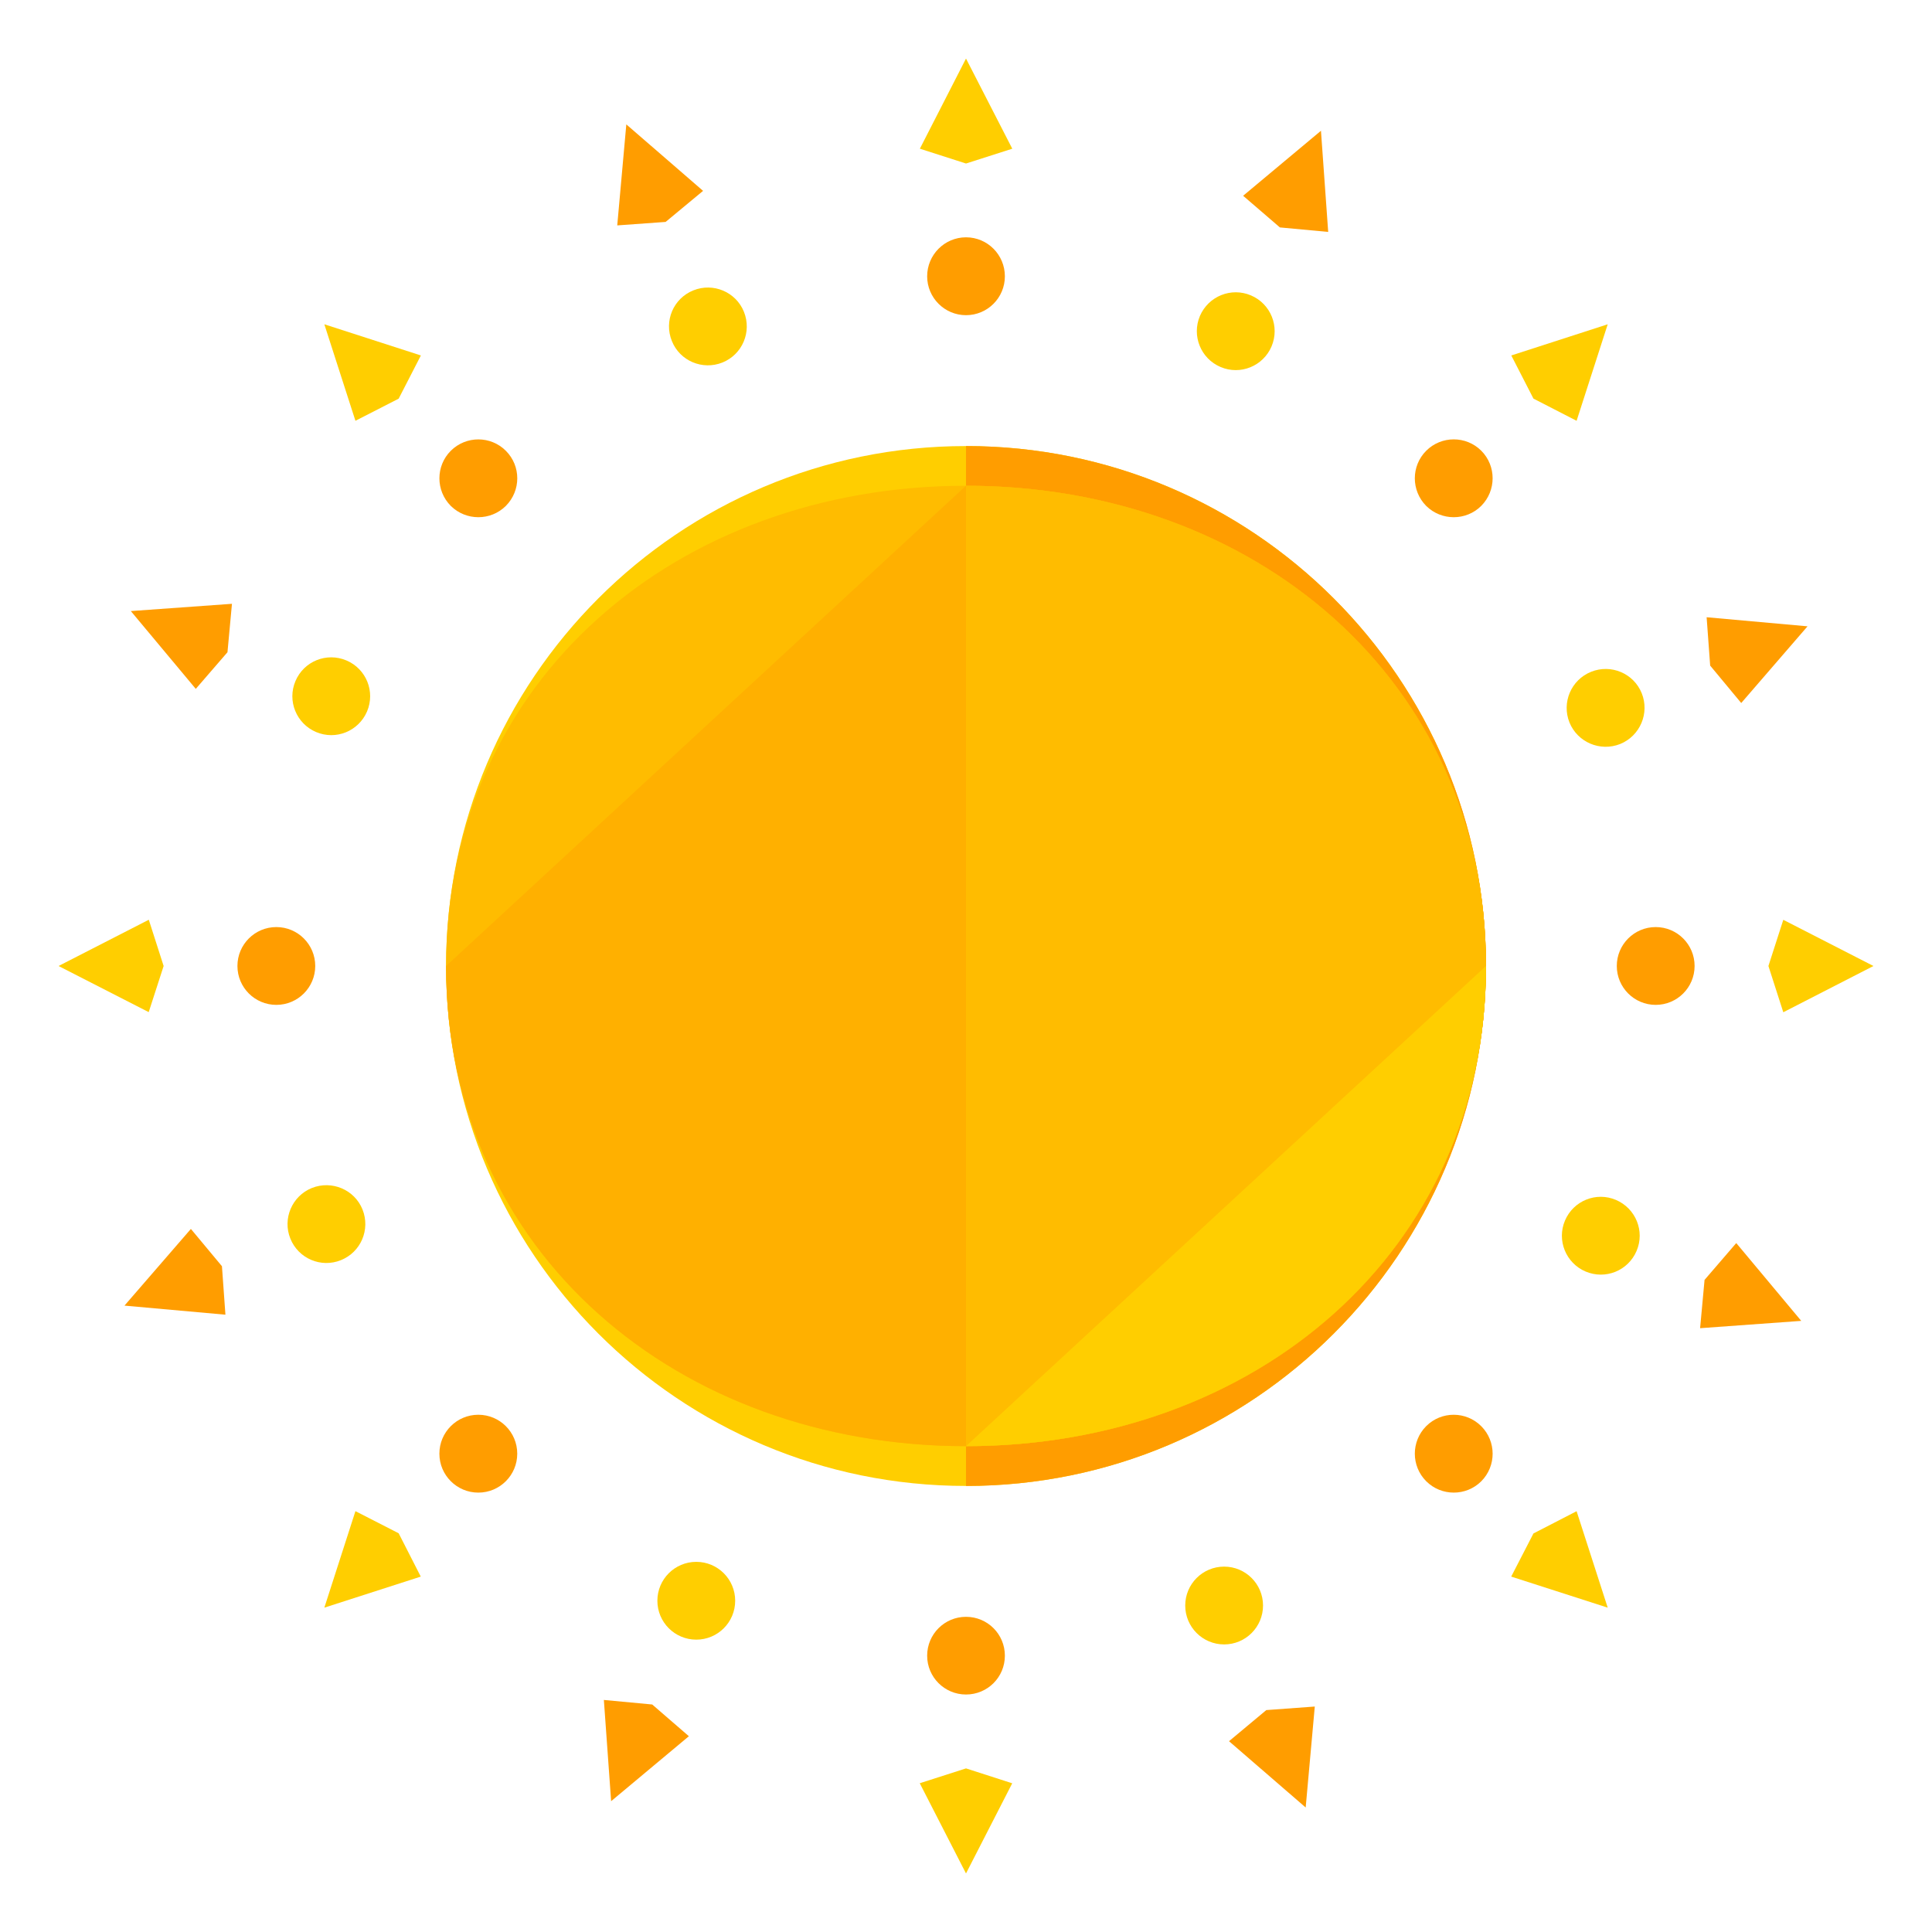
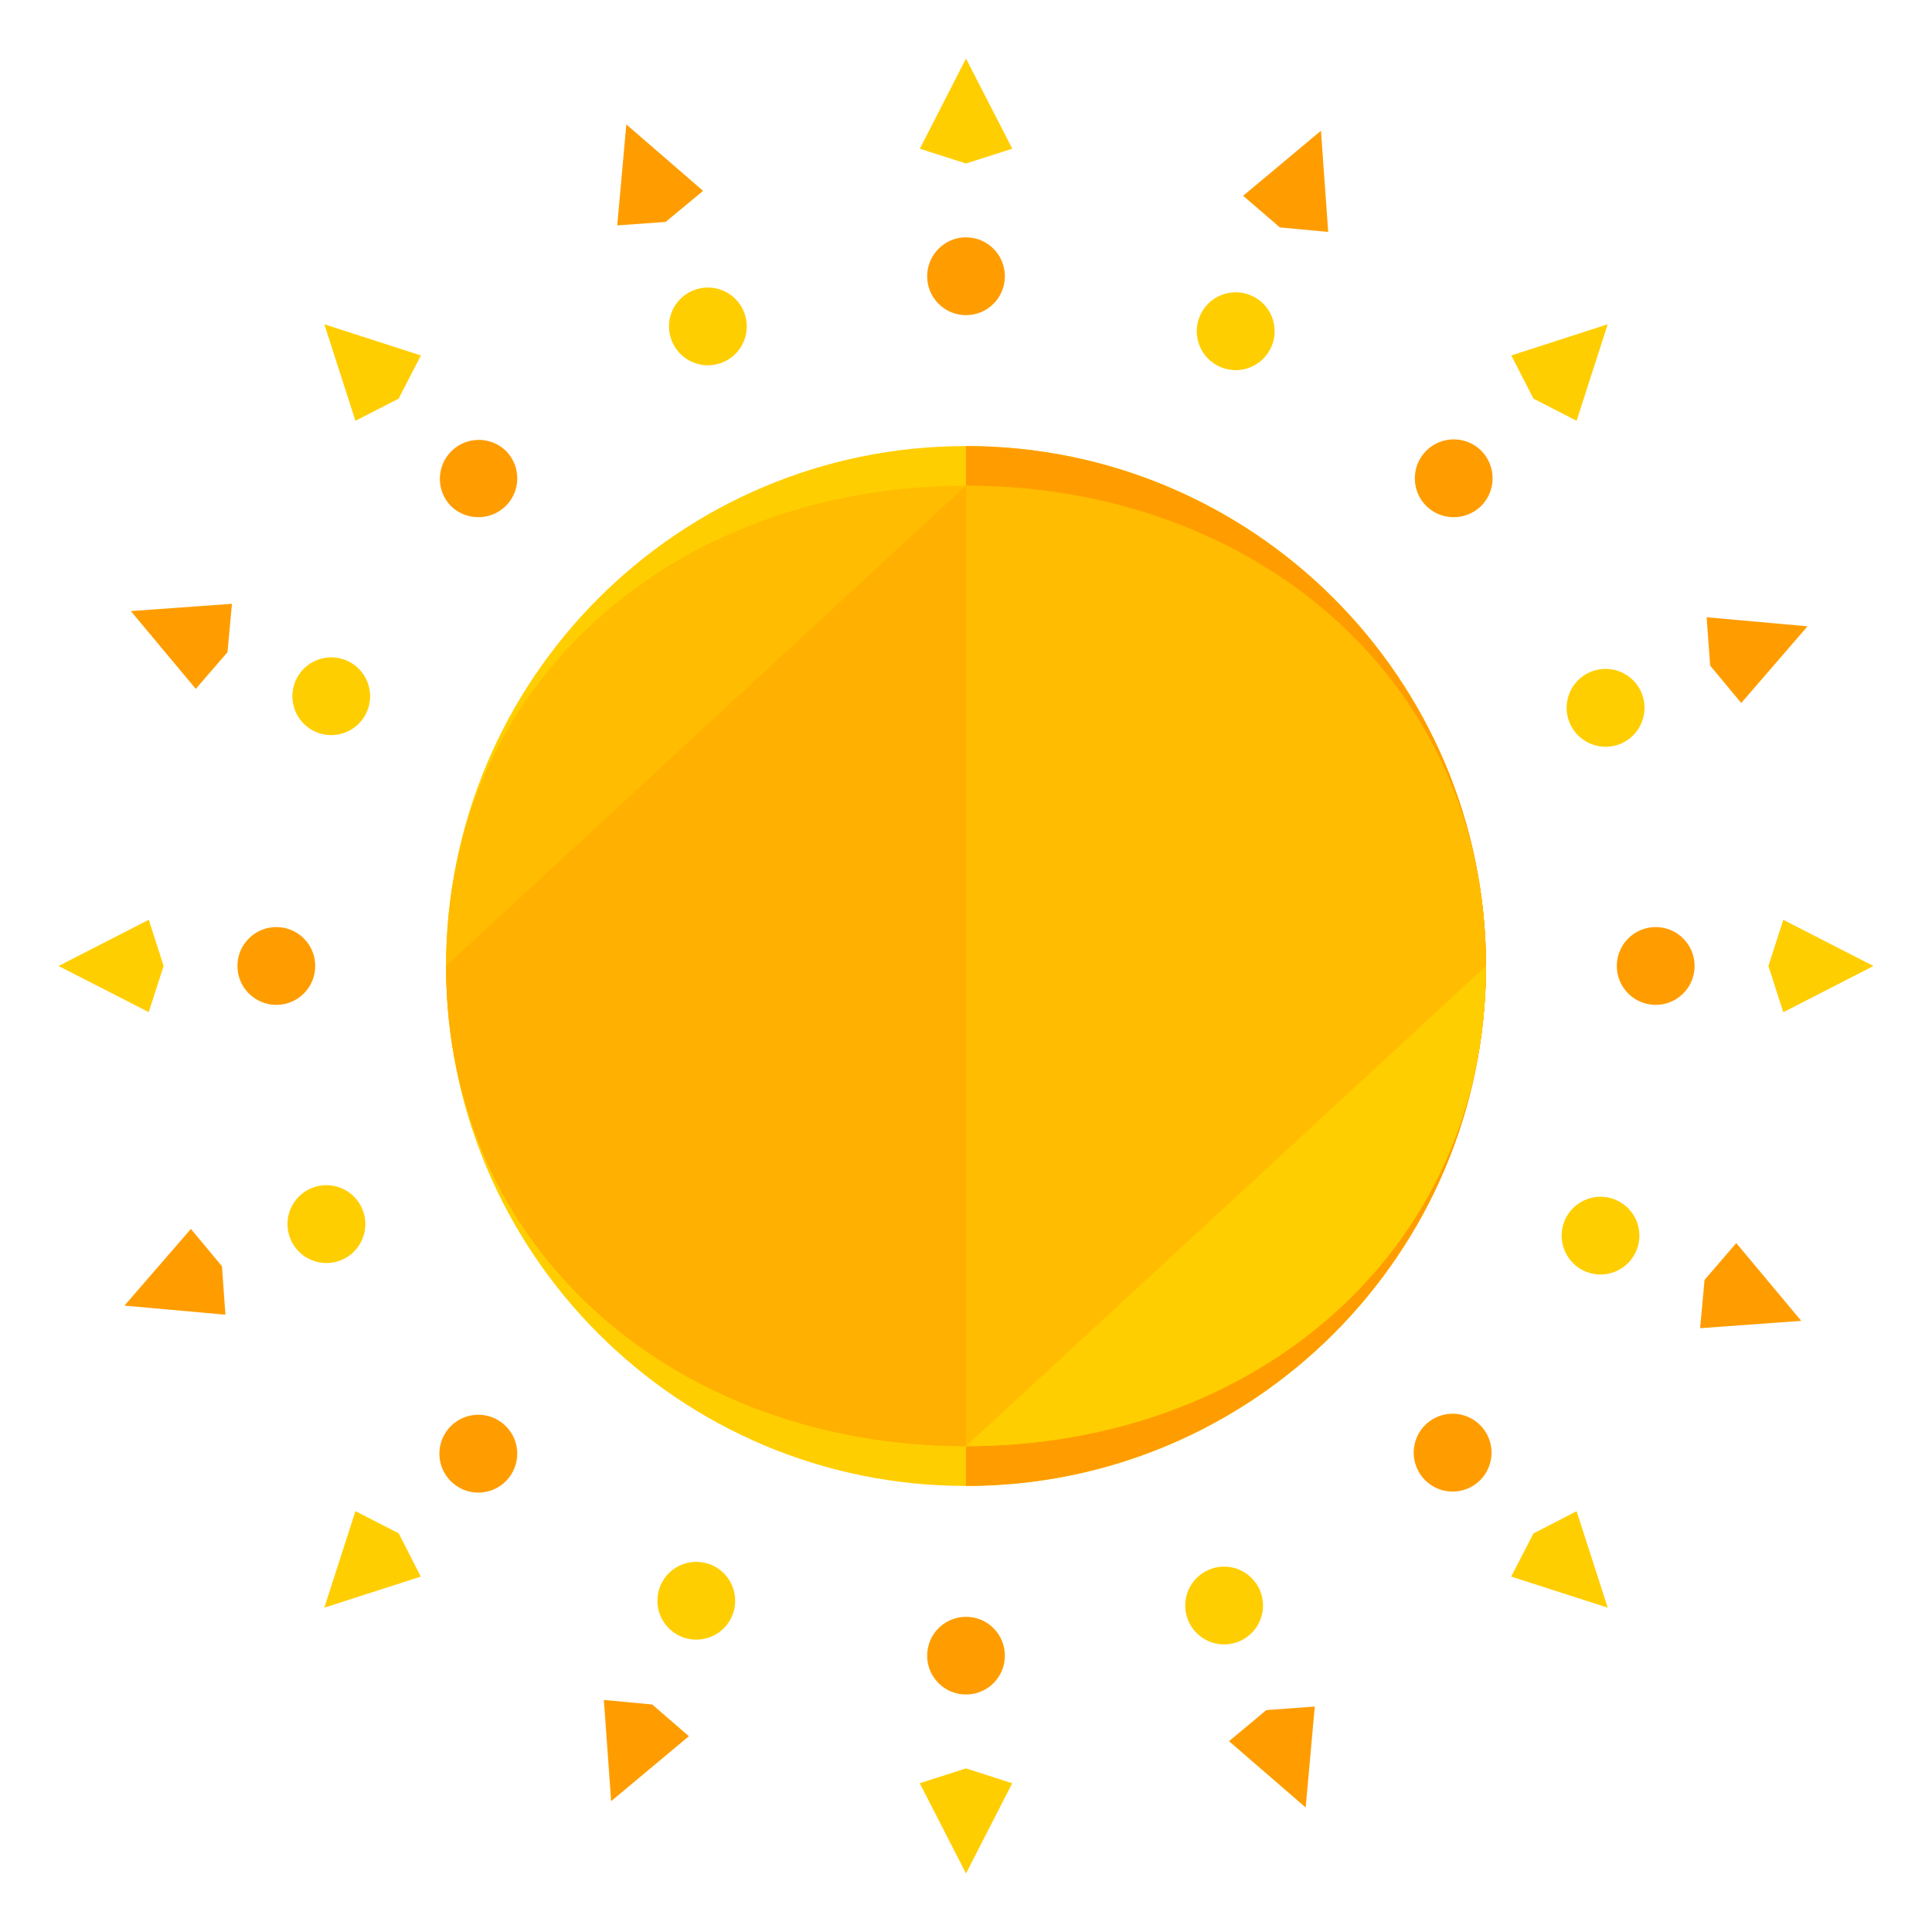
- <svg xmlns="http://www.w3.org/2000/svg" version="1.1" id="Layer_1" x="0px" y="0px" width="66px" height="66px" viewBox="0 0 66 66" enable-background="new 0 0 66 66" xml:space="preserve">
+ <svg xmlns="http://www.w3.org/2000/svg" width="66" height="66">
+   <circle cx="33.001" cy="33" r="17.762" fill="#FFCE00" />
+   <path fill="#FF9D00" d="M33 15.238c9.809 0 17.763 7.951 17.763 17.762 0 9.81-7.954 17.762-17.763 17.762" />
+   <path fill="#FFBC00" d="M50.763 33c0 9.81-7.954 16.403-17.763 16.403S15.239 42.81 15.239 33c0-9.811 7.952-16.406 17.761-16.406S50.763 23.189 50.763 33z" />
+   <path fill="#FFB000" d="M33 16.594c9.809 0 17.763 6.596 17.763 16.406 0 9.81-7.954 16.403-17.763 16.403S15.239 42.81 15.239 33" />
+   <path fill="#FFBC00" d="M33 16.594c9.809 0 17.763 6.596 17.763 16.406 0 9.81-7.954 16.403-17.763 16.403" />
+   <path fill="#FFCE00" d="M50.763 33c0 9.81-7.954 16.403-17.763 16.403" />
  <g>
+     <path fill="#FF9D00" d="M34.328 9.439a1.327 1.327 0 1 1-2.655 0c0-.734.595-1.332 1.327-1.332a1.33 1.33 0 0 1 1.328 1.332z" />
+     <path fill="#FFCE00" d="M34.581 5.08L33 5.586l-1.576-.506L33 2z" />
+     <path fill="#FF9D00" d="M31.673 56.561c0-.736.595-1.328 1.327-1.328.736 0 1.328.592 1.328 1.328 0 .734-.592 1.326-1.328 1.326a1.326 1.326 0 0 1-1.327-1.326z" />
+     <path fill="#FFCE00" d="M31.42 60.918l1.58-.507 1.579.509L33 64z" />
    <g>
+       <path fill="#FF9D00" d="M50.6 17.283a1.338 1.338 0 0 1-1.879 0 1.336 1.336 0 0 1 0-1.884 1.333 1.333 0 0 1 1.881-.002 1.337 1.337 0 0 1-.002 1.886z" />
+       <path fill="#FFCE00" d="M53.859 14.375l-1.474-.758-.757-1.474 3.294-1.065z" />
      <g>
-         <circle fill="#FFCE00" cx="33.001" cy="33" r="17.762" />
-         <path fill="#FF9D00" d="M33,15.238c9.809,0,17.763,7.951,17.763,17.762c0,9.81-7.954,17.762-17.763,17.762" />
-         <path fill="#FFBC00" d="M50.763,33c0,9.81-7.954,16.403-17.763,16.403S15.239,42.81,15.239,33     c0-9.811,7.952-16.406,17.761-16.406S50.763,23.189,50.763,33z" />
-         <path fill="#FFB000" d="M33,16.594c9.809,0,17.763,6.596,17.763,16.406c0,9.81-7.954,16.403-17.763,16.403     S15.239,42.81,15.239,33" />
-         <path fill="#FFBC00" d="M33,16.594c9.809,0,17.763,6.596,17.763,16.406c0,9.81-7.954,16.403-17.763,16.403" />
-         <path fill="#FFCE00" d="M50.763,33c0,9.81-7.954,16.403-17.763,16.403" />
+         <circle cx="16.34" cy="49.66" r="1.33" fill="#FF9D00" />
+         <path fill="#FFCE00" d="M12.142 51.623l1.477.756.755 1.48-3.294 1.061z" />
      </g>
+     </g>
+     <g>
+       <circle cx="56.561" cy="32.999" r="1.329" fill="#FF9D00" />
+       <path fill="#FFCE00" d="M60.92 34.58L60.412 33l.508-1.578L64 33z" />
      <g>
-         <g>
-           <g>
-             <g>
-               <path fill="#FF9D00" d="M34.328,9.439c0,0.732-0.592,1.328-1.328,1.328c-0.732,0-1.327-0.596-1.327-1.328        c0-0.734,0.595-1.332,1.327-1.332C33.736,8.107,34.328,8.705,34.328,9.439z" />
-               <polygon fill="#FFCE00" points="34.581,5.08 33,5.586 31.424,5.08 33,2       " />
-             </g>
-             <g>
-               <path fill="#FF9D00" d="M31.673,56.561c0-0.736,0.595-1.328,1.327-1.328c0.736,0,1.328,0.592,1.328,1.328        c0,0.734-0.592,1.326-1.328,1.326C32.268,57.887,31.673,57.295,31.673,56.561z" />
-               <polygon fill="#FFCE00" points="31.42,60.918 33,60.411 34.579,60.92 33,64       " />
-             </g>
-           </g>
-           <g>
-             <g>
-               <path fill="#FF9D00" d="M50.6,17.283c-0.516,0.514-1.359,0.514-1.879,0c-0.518-0.523-0.518-1.365,0-1.884        c0.52-0.519,1.363-0.519,1.881-0.002C51.121,15.918,51.119,16.76,50.6,17.283z" />
-               <polygon fill="#FFCE00" points="53.859,14.375 52.385,13.617 51.628,12.143 54.922,11.078       " />
-             </g>
-             <g>
-               <circle fill="#FF9D00" cx="16.34" cy="49.66" r="1.33" />
-               <polygon fill="#FFCE00" points="12.142,51.623 13.619,52.379 14.374,53.859 11.08,54.92       " />
-             </g>
-           </g>
-           <g>
-             <g>
-               <circle fill="#FF9D00" cx="56.561" cy="32.999" r="1.329" />
-               <polygon fill="#FFCE00" points="60.92,34.58 60.412,33 60.92,31.422 64,33       " />
-             </g>
-             <g>
-               <circle fill="#FF9D00" cx="9.44" cy="32.999" r="1.329" />
-               <polygon fill="#FFCE00" points="5.083,31.42 5.59,33 5.08,34.576 2,33       " />
-             </g>
-           </g>
-         </g>
-         <g>
-           <g>
-             <path fill="#FF9D00" d="M48.721,50.601c-0.518-0.52-0.518-1.362,0-1.882c0.52-0.52,1.363-0.516,1.879,0       c0.52,0.52,0.521,1.362,0.002,1.884C50.084,51.119,49.24,51.119,48.721,50.601z" />
-             <polygon fill="#FFCE00" points="51.625,53.859 52.385,52.385 53.859,51.625 54.922,54.92      " />
-           </g>
-           <g>
-             <path fill="#FF9D00" d="M17.28,15.399c0.521,0.52,0.521,1.36,0,1.884c-0.519,0.514-1.358,0.514-1.88,0       c-0.519-0.523-0.519-1.364,0-1.884C15.922,14.881,16.762,14.881,17.28,15.399z" />
-             <polygon fill="#FFCE00" points="14.378,12.143 13.619,13.619 12.142,14.375 11.08,11.078      " />
-           </g>
-         </g>
+         <circle cx="9.44" cy="32.999" r="1.329" fill="#FF9D00" />
+         <path fill="#FFCE00" d="M5.083 31.42L5.59 33l-.51 1.576L2 33z" />
      </g>
+     </g>
+     <g>
+       <path fill="#FF9D00" d="M48.721 50.601a1.33 1.33 0 1 1 1.879-1.88 1.33 1.33 0 0 1-1.879 1.88z" />
+       <path fill="#FFCE00" d="M51.625 53.859l.76-1.474 1.474-.76 1.063 3.295z" />
      <g>
-         <g>
-           <g>
-             <g>
-               <path fill="#FFCE00" d="M43.438,11.834c-0.287,0.674-1.067,0.992-1.742,0.703c-0.678-0.287-0.99-1.068-0.705-1.743        c0.29-0.674,1.068-0.991,1.745-0.702C43.41,10.379,43.725,11.157,43.438,11.834z" />
-               <polygon fill="#FF9D00" points="45.373,7.923 43.723,7.769 42.467,6.688 45.126,4.467       " />
-             </g>
-             <g>
-               <circle fill="#FFCE00" cx="23.786" cy="54.684" r="1.329" />
-               <polygon fill="#FF9D00" points="20.629,58.073 22.281,58.228 23.533,59.312 20.877,61.531       " />
-             </g>
-           </g>
-           <g>
-             <g>
-               <path fill="#FFCE00" d="M55.348,25.416c-0.68,0.271-1.457-0.056-1.733-0.736c-0.272-0.682,0.057-1.456,0.739-1.73        c0.68-0.274,1.455,0.051,1.73,0.732C56.358,24.363,56.028,25.139,55.348,25.416z" />
-               <polygon fill="#FF9D00" points="59.483,24.016 58.422,22.738 58.301,21.086 61.748,21.396       " />
-             </g>
-             <g>
-               <path fill="#FFCE00" d="M10.652,40.584c0.684-0.272,1.459,0.055,1.732,0.734c0.273,0.684-0.055,1.455-0.736,1.73        c-0.678,0.276-1.453-0.051-1.729-0.735C9.645,41.635,9.973,40.86,10.652,40.584z" />
-               <polygon fill="#FF9D00" points="6.521,41.982 7.582,43.256 7.701,44.912 4.252,44.602       " />
-             </g>
-           </g>
-           <g>
-             <g>
-               <path fill="#FFCE00" d="M54.164,43.436c-0.672-0.287-0.99-1.066-0.701-1.742c0.287-0.676,1.066-0.99,1.74-0.703        c0.676,0.289,0.994,1.068,0.705,1.742C55.621,43.41,54.842,43.725,54.164,43.436z" />
-               <polygon fill="#FF9D00" points="58.078,45.373 58.23,43.723 59.313,42.465 61.533,45.123       " />
-             </g>
-             <g>
-               <path fill="#FFCE00" d="M11.835,22.562c0.677,0.287,0.991,1.066,0.704,1.742c-0.291,0.678-1.067,0.99-1.742,0.703        c-0.674-0.287-0.992-1.066-0.703-1.742C10.381,22.588,11.158,22.275,11.835,22.562z" />
-               <polygon fill="#FF9D00" points="7.924,20.627 7.771,22.281 6.688,23.533 4.469,20.875       " />
-             </g>
-           </g>
-         </g>
-         <g>
-           <g>
-             <circle fill="#FFCE00" cx="41.818" cy="54.847" r="1.329" />
-             <polygon fill="#FF9D00" points="41.985,59.482 43.259,58.419 44.915,58.298 44.604,61.747      " />
-           </g>
-           <g>
-             <path fill="#FFCE00" d="M25.414,10.652c0.275,0.683-0.053,1.457-0.734,1.732c-0.682,0.273-1.457-0.055-1.728-0.734       c-0.276-0.684,0.05-1.455,0.733-1.73C24.365,9.645,25.141,9.973,25.414,10.652z" />
-             <polygon fill="#FF9D00" points="24.018,6.52 22.739,7.581 21.086,7.7 21.396,4.249      " />
-           </g>
-         </g>
+         <path fill="#FF9D00" d="M17.28 15.399a1.33 1.33 0 0 1 0 1.884 1.339 1.339 0 0 1-1.88 0 1.331 1.331 0 0 1 1.88-1.884z" />
+         <path fill="#FFCE00" d="M14.378 12.143l-.759 1.476-1.477.756-1.062-3.297z" />
+       </g>
+     </g>
+   </g>
+   <g>
+     <path fill="#FFCE00" d="M43.438 11.834a1.33 1.33 0 1 1-.702-1.742c.674.287.989 1.065.702 1.742z" />
+     <path fill="#FF9D00" d="M45.373 7.923l-1.65-.154-1.256-1.081 2.659-2.221z" />
+     <circle cx="23.786" cy="54.684" r="1.329" fill="#FFCE00" />
+     <path fill="#FF9D00" d="M20.629 58.073l1.652.155 1.252 1.084-2.656 2.219z" />
+     <g>
+       <path fill="#FFCE00" d="M55.348 25.416a1.337 1.337 0 0 1-1.733-.736 1.331 1.331 0 0 1 2.469-.998 1.336 1.336 0 0 1-.736 1.734z" />
+       <path fill="#FF9D00" d="M59.483 24.016l-1.061-1.278-.121-1.652 3.447.31z" />
+       <g>
+         <path fill="#FFCE00" d="M10.652 40.584a1.333 1.333 0 0 1 1.732.734 1.33 1.33 0 1 1-1.732-.734z" />
+         <path fill="#FF9D00" d="M6.521 41.982l1.061 1.274.119 1.656-3.449-.31z" />
+       </g>
+     </g>
+     <g>
+       <path fill="#FFCE00" d="M54.164 43.436a1.328 1.328 0 1 1 1.042-2.443 1.328 1.328 0 0 1-1.042 2.443z" />
+       <path fill="#FF9D00" d="M58.078 45.373l.152-1.65 1.083-1.258 2.22 2.658z" />
+       <g>
+         <path fill="#FFCE00" d="M11.835 22.562a1.327 1.327 0 1 1-1.038 2.445 1.327 1.327 0 1 1 1.038-2.445z" />
+         <path fill="#FF9D00" d="M7.924 20.627l-.153 1.654-1.083 1.252-2.219-2.658z" />
+       </g>
+     </g>
+     <g>
+       <circle cx="41.818" cy="54.847" r="1.329" fill="#FFCE00" />
+       <path fill="#FF9D00" d="M41.985 59.482l1.274-1.063 1.656-.121-.311 3.449z" />
+       <g>
+         <path fill="#FFCE00" d="M25.414 10.652a1.328 1.328 0 1 1-2.462.998 1.324 1.324 0 0 1 .733-1.73 1.327 1.327 0 0 1 1.729.732z" />
+         <path fill="#FF9D00" d="M24.018 6.52l-1.279 1.061-1.653.119.31-3.451z" />
      </g>
    </g>
  </g>
</svg>
